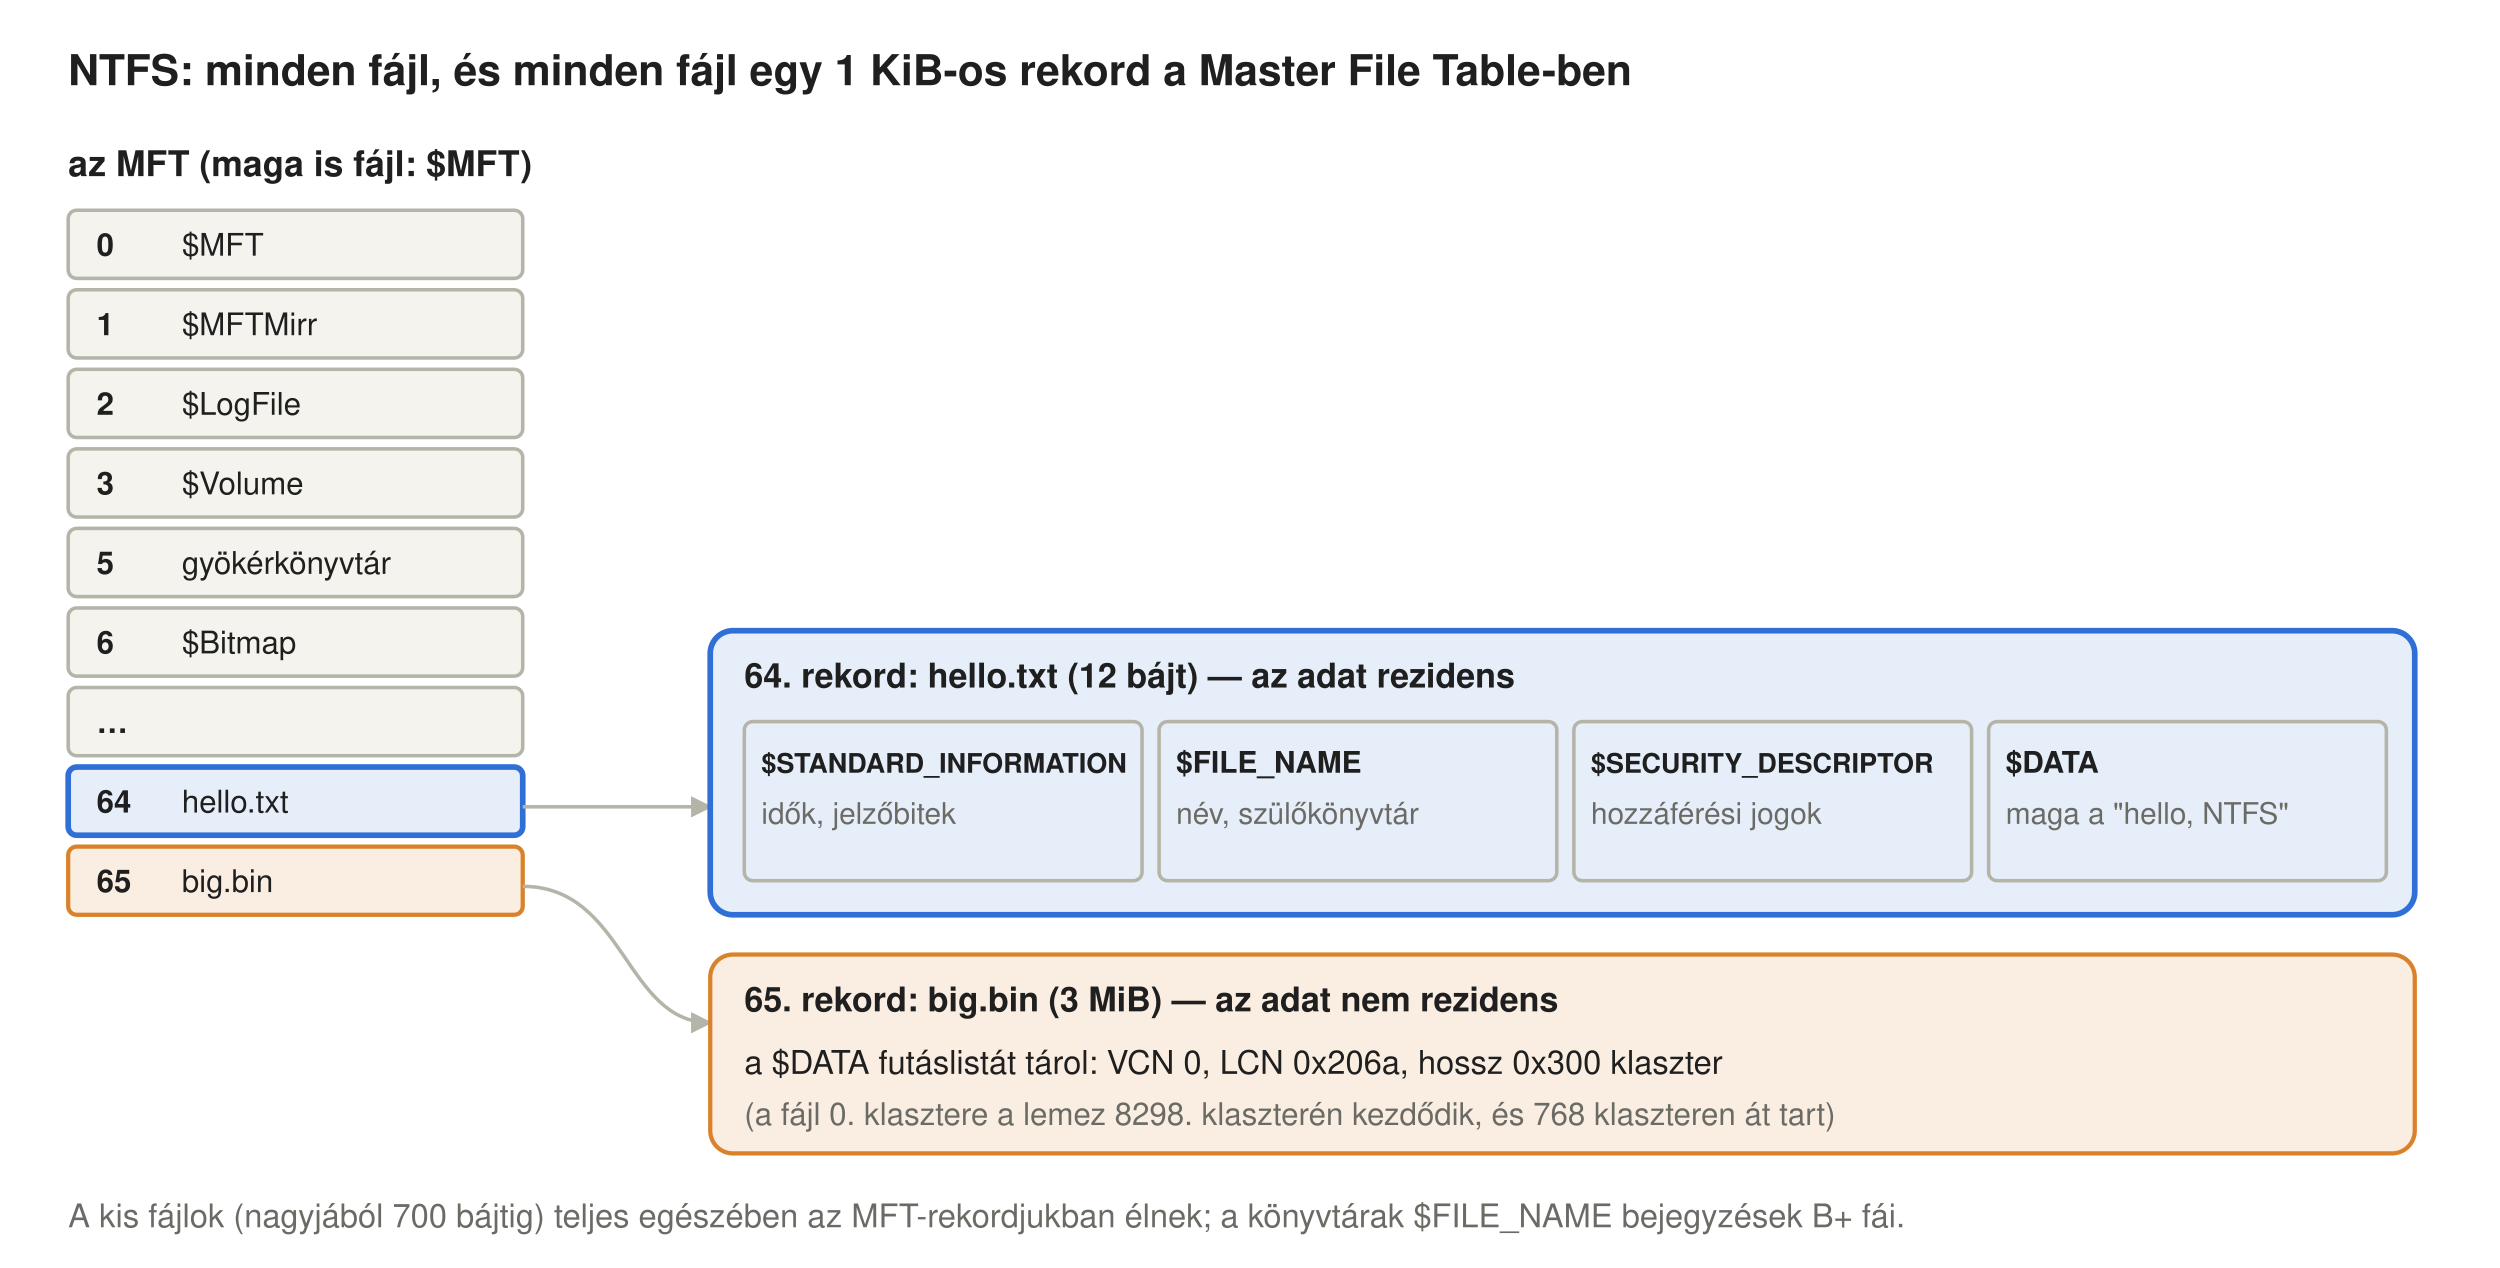
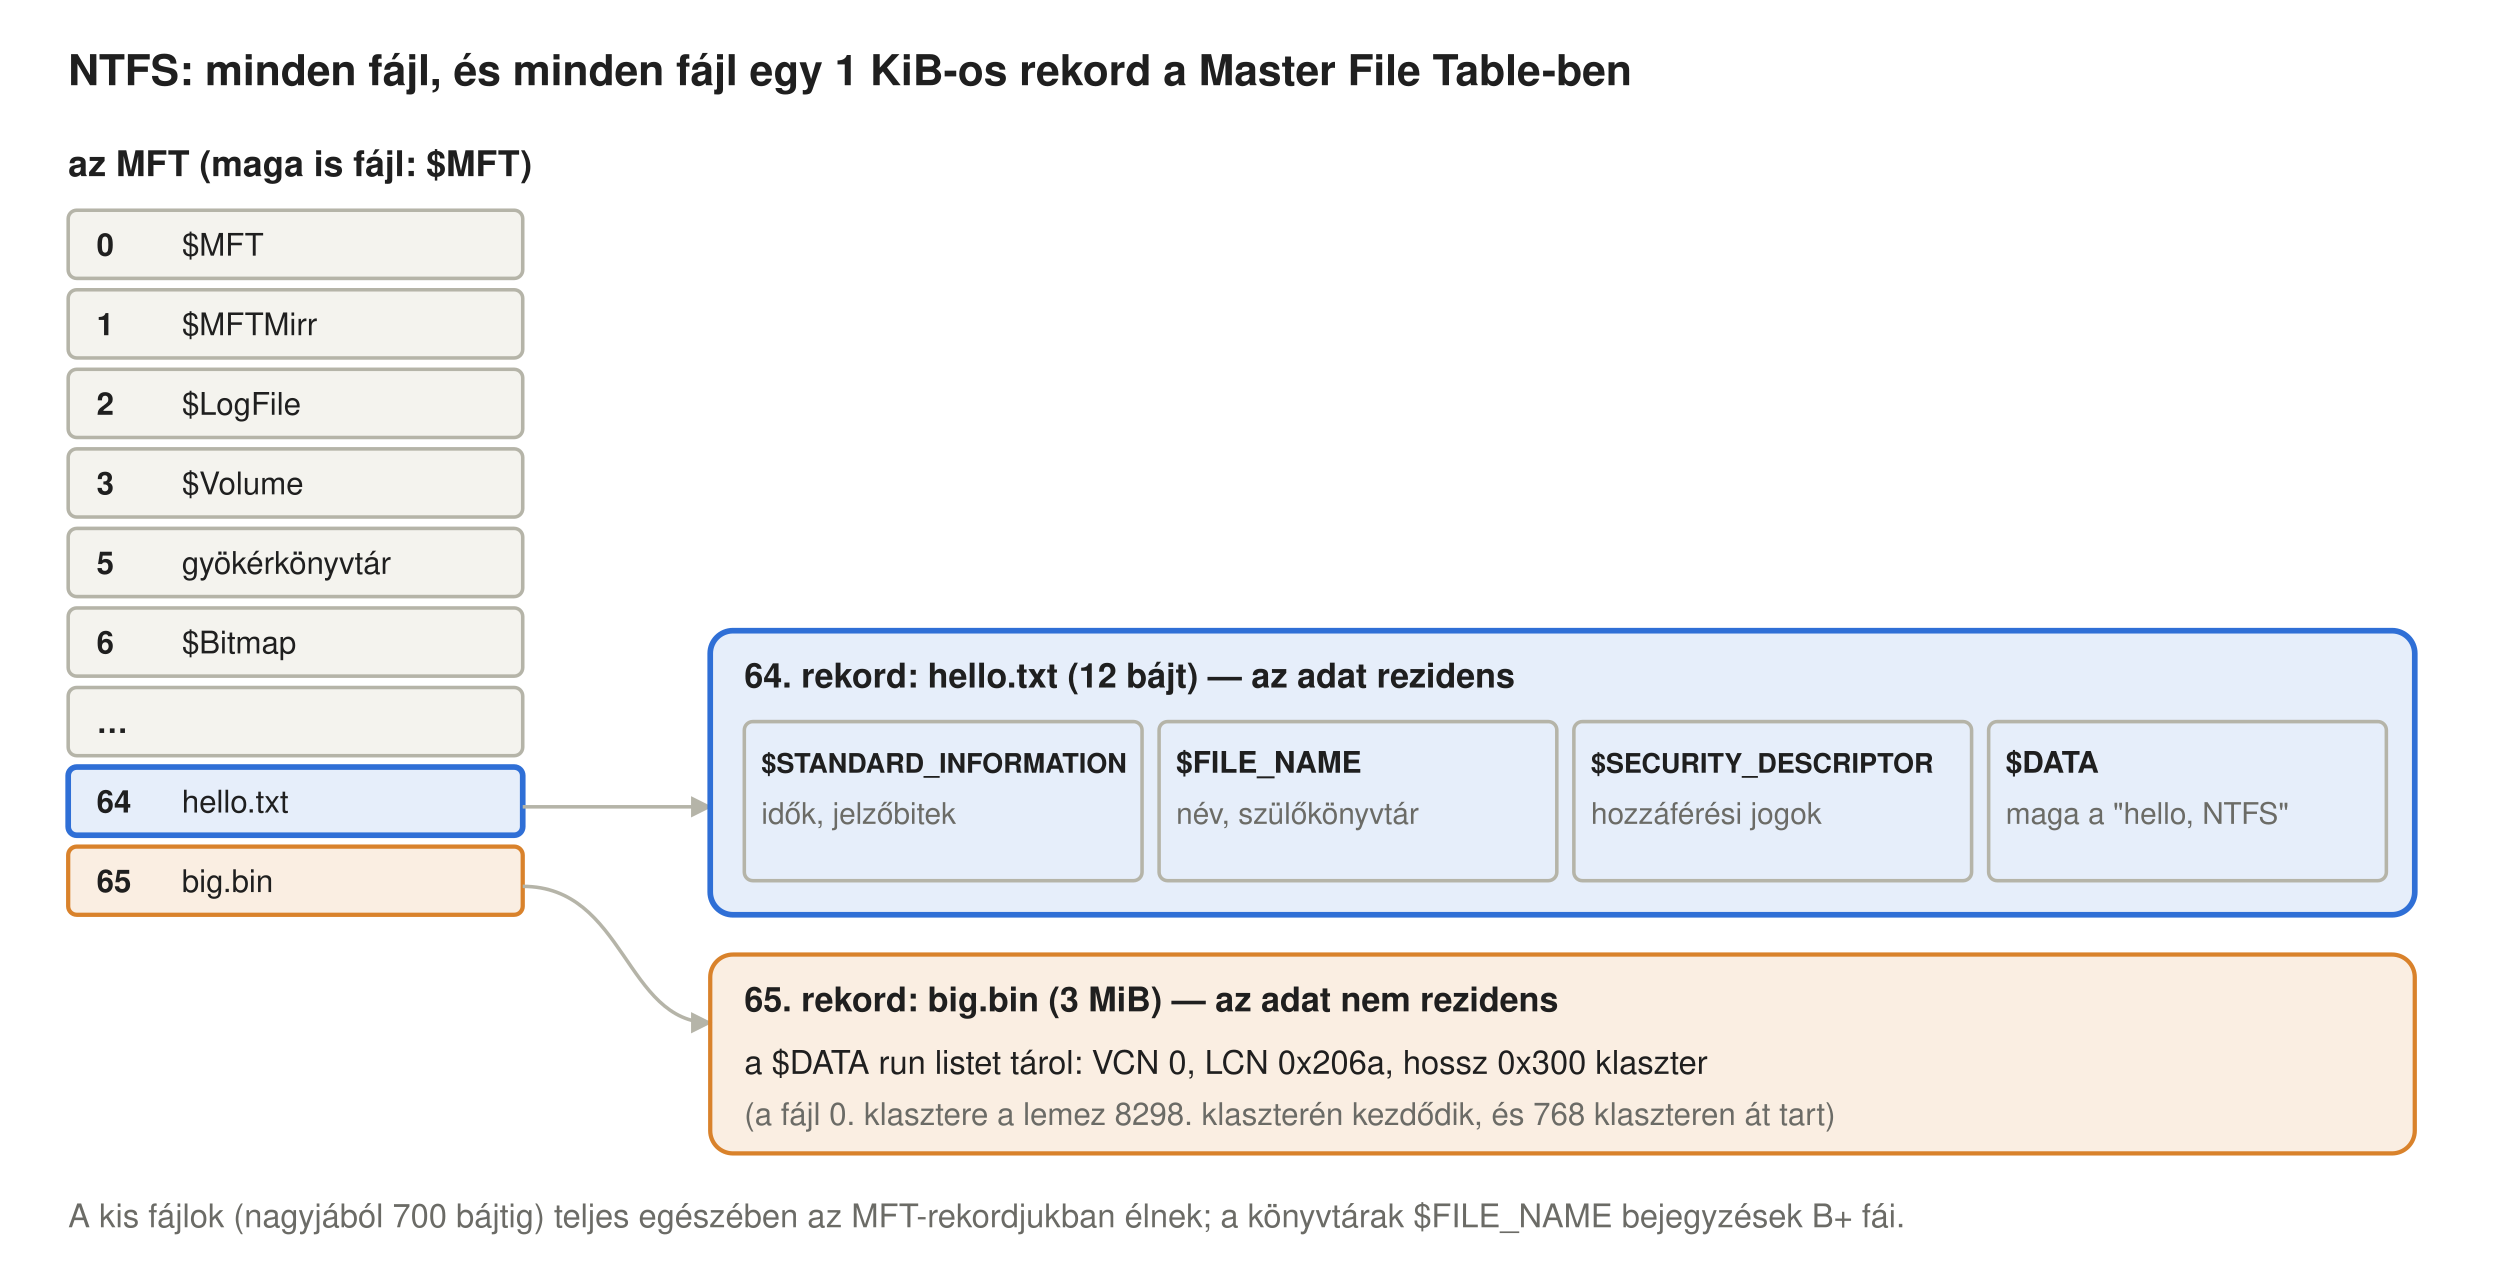
<svg xmlns="http://www.w3.org/2000/svg" viewBox="0 0 880 446" width="880" height="446" role="img" aria-label="NTFS: minden fájl, és minden fájl egy 1 KiB-os rekord a Master File Table-ben">
  <style>
  .ink{fill:#1f1f1f}.quiet{fill:#6b6b66}.edge{stroke:#b5b4a8}.edgef{fill:#b5b4a8}
  .grid{stroke:#e3e2da}.acc{stroke:#2f6fd6}.accf{fill:#2f6fd6;fill-opacity:.12}.acct{fill:#2f6fd6}
  .c2{fill:#d9822b}.c2s{stroke:#d9822b}.c2f{fill:#d9822b;fill-opacity:.14}.tint{fill:#f4f3ee}
  .bad{fill:#c8372d}.bads{stroke:#c8372d}.badf{fill:#c8372d;fill-opacity:.14}
  text{font-family:-apple-system,BlinkMacSystemFont,'Segoe UI',Helvetica,Arial,sans-serif}
  @media (prefers-color-scheme: dark){
    .ink{fill:#e8e8e3}.quiet{fill:#a3a39c}.edge{stroke:#6f6e66}.edgef{fill:#6f6e66}
    .grid{stroke:#3a3a35}.acc{stroke:#5b93ef}.accf{fill:#5b93ef;fill-opacity:.18}.acct{fill:#7aa9f5}
    .c2{fill:#eb9a4b}.c2s{stroke:#eb9a4b}.c2f{fill:#eb9a4b;fill-opacity:.2}.tint{fill:#22221f}
    .bad{fill:#ff7b70}.bads{stroke:#ff7b70}.badf{fill:#ff7b70;fill-opacity:.2}
  }
</style>
  <text x="24" y="30" font-size="15" font-weight="600" class="ink" text-anchor="start">NTFS: minden fájl, és minden fájl egy 1 KiB-os rekord a Master File Table-ben</text>
  <marker id="a10" viewBox="0 0 10 10" refX="9" refY="5" markerWidth="6" markerHeight="6" orient="auto-start-reverse">
    <path d="M0 0L10 5L0 10z" class="edgef" />
  </marker>
  <text x="24" y="62" font-size="12.5" font-weight="600" class="ink" text-anchor="start">az MFT (maga is fájl: $MFT)</text>
  <rect x="24" y="74" width="160" height="24" rx="3" class="tint" />
  <rect x="24" y="74" width="160" height="24" rx="3" fill="none" class="edge" stroke-width="1.25" />
  <text x="34" y="90" font-size="11" font-weight="600" class="ink" text-anchor="start">0</text>
  <text x="64" y="90" font-size="11" font-weight="400" class="ink" text-anchor="start">$MFT</text>
  <rect x="24" y="102" width="160" height="24" rx="3" class="tint" />
  <rect x="24" y="102" width="160" height="24" rx="3" fill="none" class="edge" stroke-width="1.25" />
  <text x="34" y="118" font-size="11" font-weight="600" class="ink" text-anchor="start">1</text>
  <text x="64" y="118" font-size="11" font-weight="400" class="ink" text-anchor="start">$MFTMirr</text>
  <rect x="24" y="130" width="160" height="24" rx="3" class="tint" />
  <rect x="24" y="130" width="160" height="24" rx="3" fill="none" class="edge" stroke-width="1.25" />
  <text x="34" y="146" font-size="11" font-weight="600" class="ink" text-anchor="start">2</text>
  <text x="64" y="146" font-size="11" font-weight="400" class="ink" text-anchor="start">$LogFile</text>
  <rect x="24" y="158" width="160" height="24" rx="3" class="tint" />
  <rect x="24" y="158" width="160" height="24" rx="3" fill="none" class="edge" stroke-width="1.25" />
  <text x="34" y="174" font-size="11" font-weight="600" class="ink" text-anchor="start">3</text>
  <text x="64" y="174" font-size="11" font-weight="400" class="ink" text-anchor="start">$Volume</text>
  <rect x="24" y="186" width="160" height="24" rx="3" class="tint" />
  <rect x="24" y="186" width="160" height="24" rx="3" fill="none" class="edge" stroke-width="1.25" />
  <text x="34" y="202" font-size="11" font-weight="600" class="ink" text-anchor="start">5</text>
  <text x="64" y="202" font-size="11" font-weight="400" class="ink" text-anchor="start">gyökérkönyvtár</text>
  <rect x="24" y="214" width="160" height="24" rx="3" class="tint" />
  <rect x="24" y="214" width="160" height="24" rx="3" fill="none" class="edge" stroke-width="1.25" />
  <text x="34" y="230" font-size="11" font-weight="600" class="ink" text-anchor="start">6</text>
  <text x="64" y="230" font-size="11" font-weight="400" class="ink" text-anchor="start">$Bitmap</text>
  <rect x="24" y="242" width="160" height="24" rx="3" class="tint" />
  <rect x="24" y="242" width="160" height="24" rx="3" fill="none" class="edge" stroke-width="1.25" />
  <text x="34" y="258" font-size="11" font-weight="600" class="ink" text-anchor="start">…</text>
  <text x="64" y="258" font-size="11" font-weight="400" class="ink" text-anchor="start" />
  <rect x="24" y="270" width="160" height="24" rx="3" class="accf" />
  <rect x="24" y="270" width="160" height="24" rx="3" fill="none" class="acc" stroke-width="2" />
  <text x="34" y="286" font-size="11" font-weight="600" class="ink" text-anchor="start">64</text>
  <text x="64" y="286" font-size="11" font-weight="400" class="ink" text-anchor="start">hello.txt</text>
  <rect x="24" y="298" width="160" height="24" rx="3" class="c2f" />
  <rect x="24" y="298" width="160" height="24" rx="3" fill="none" class="c2s" stroke-width="1.5" />
  <text x="34" y="314" font-size="11" font-weight="600" class="ink" text-anchor="start">65</text>
  <text x="64" y="314" font-size="11" font-weight="400" class="ink" text-anchor="start">big.bin</text>
  <path d="M184 284H250" fill="none" class="edge" stroke-width="1.25" marker-end="url(#a10)" />
  <path d="M184 312C220 312 220 360 250 360" fill="none" class="edge" stroke-width="1.25" marker-end="url(#a10)" />
  <rect x="250" y="222" width="600" height="100" rx="8" class="accf" />
  <rect x="250" y="222" width="600" height="100" rx="8" fill="none" class="acc" stroke-width="2" />
  <text x="262" y="242" font-size="12" font-weight="600" class="ink" text-anchor="start">64. rekord: hello.txt (12 bájt) — az adat rezidens</text>
  <rect x="262" y="254" width="140" height="56" rx="3" fill="none" class="edge" stroke-width="1.25" />
  <text x="268" y="272" font-size="9.5" font-weight="600" class="ink" text-anchor="start">$STANDARD_INFORMATION</text>
  <text x="268" y="290" font-size="10.5" font-weight="400" class="quiet" text-anchor="start">idők, jelzőbitek</text>
  <rect x="408" y="254" width="140" height="56" rx="3" fill="none" class="edge" stroke-width="1.25" />
  <text x="414" y="272" font-size="10.5" font-weight="600" class="ink" text-anchor="start">$FILE_NAME</text>
  <text x="414" y="290" font-size="10.5" font-weight="400" class="quiet" text-anchor="start">név, szülőkönyvtár</text>
  <rect x="554" y="254" width="140" height="56" rx="3" fill="none" class="edge" stroke-width="1.25" />
  <text x="560" y="272" font-size="9.5" font-weight="600" class="ink" text-anchor="start">$SECURITY_DESCRIPTOR</text>
  <text x="560" y="290" font-size="10.5" font-weight="400" class="quiet" text-anchor="start">hozzáférési jogok</text>
  <rect x="700" y="254" width="140" height="56" rx="3" fill="none" class="edge" stroke-width="1.25" />
  <text x="706" y="272" font-size="10.5" font-weight="600" class="ink" text-anchor="start">$DATA</text>
  <text x="706" y="290" font-size="10.5" font-weight="400" class="quiet" text-anchor="start">maga a "hello, NTFS"</text>
  <rect x="250" y="336" width="600" height="70" rx="8" class="c2f" />
  <rect x="250" y="336" width="600" height="70" rx="8" fill="none" class="c2s" stroke-width="1.5" />
  <text x="262" y="356" font-size="12" font-weight="600" class="ink" text-anchor="start">65. rekord: big.bin (3 MiB) — az adat nem rezidens</text>
-   <text x="262" y="378" font-size="11.5" font-weight="400" class="ink" text-anchor="start">a $DATA futáslistát tárol: VCN 0, LCN 0x206a, hossz 0x300 klaszter</text>
+   <text x="262" y="378" font-size="11.5" font-weight="400" class="ink" text-anchor="start">a $DATA run listet tárol: VCN 0, LCN 0x206a, hossz 0x300 klaszter</text>
  <text x="262" y="396" font-size="11" font-weight="400" class="quiet" text-anchor="start">(a fájl 0. klasztere a lemez 8298. klaszterén kezdődik, és 768 klaszteren át tart)</text>
  <text x="24" y="432" font-size="11.5" font-weight="400" class="quiet" text-anchor="start">A kis fájlok (nagyjából 700 bájtig) teljes egészében az MFT-rekordjukban élnek; a könyvtárak $FILE_NAME bejegyzések B+ fái.</text>
</svg>
